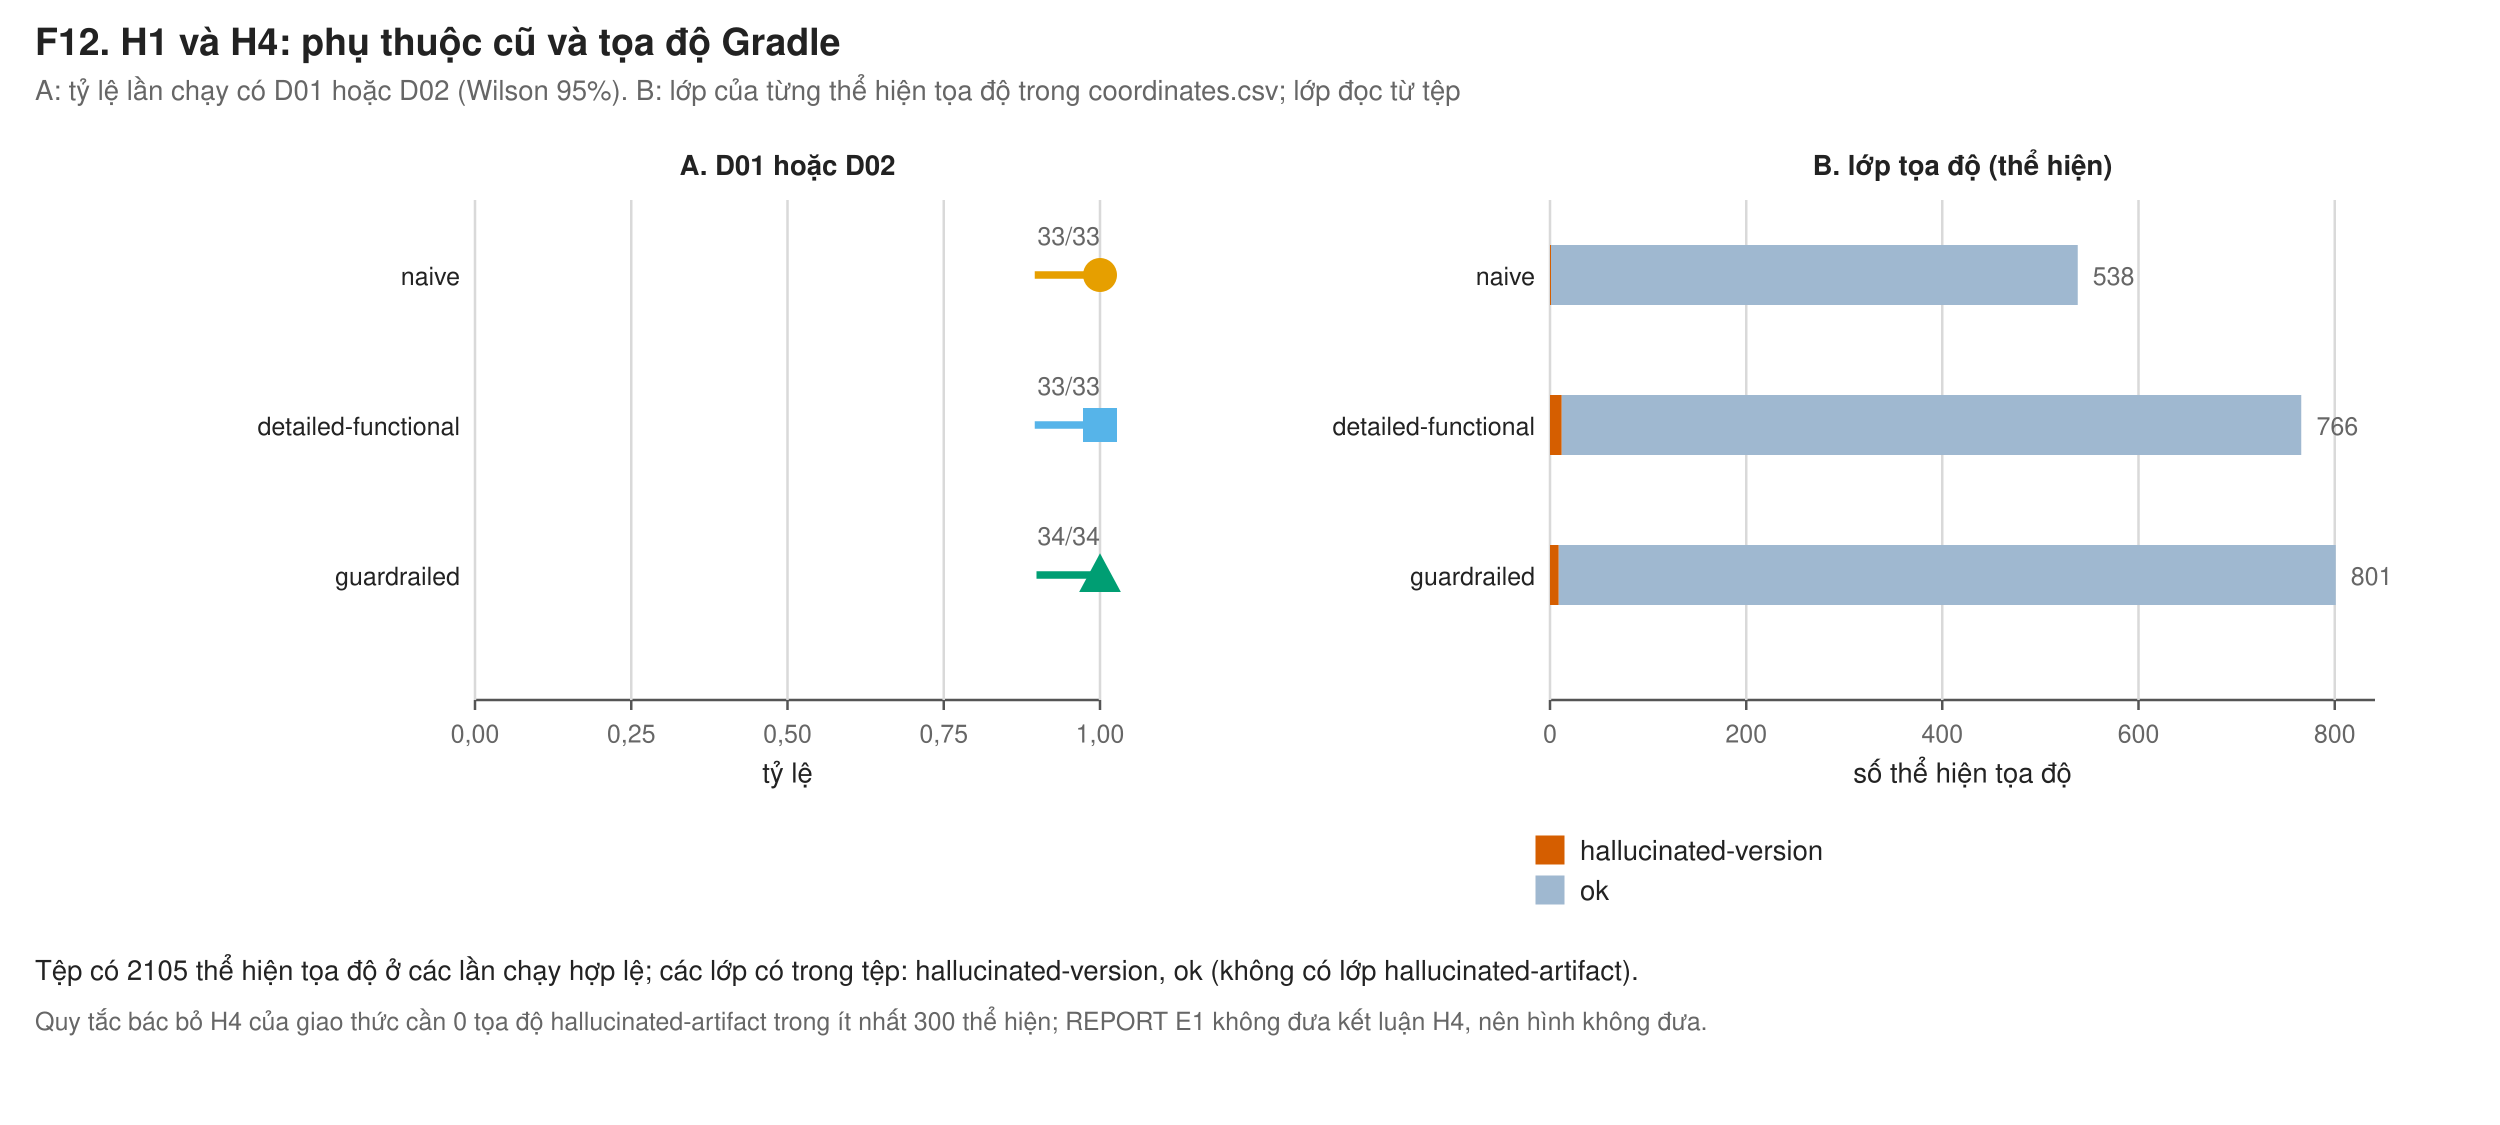
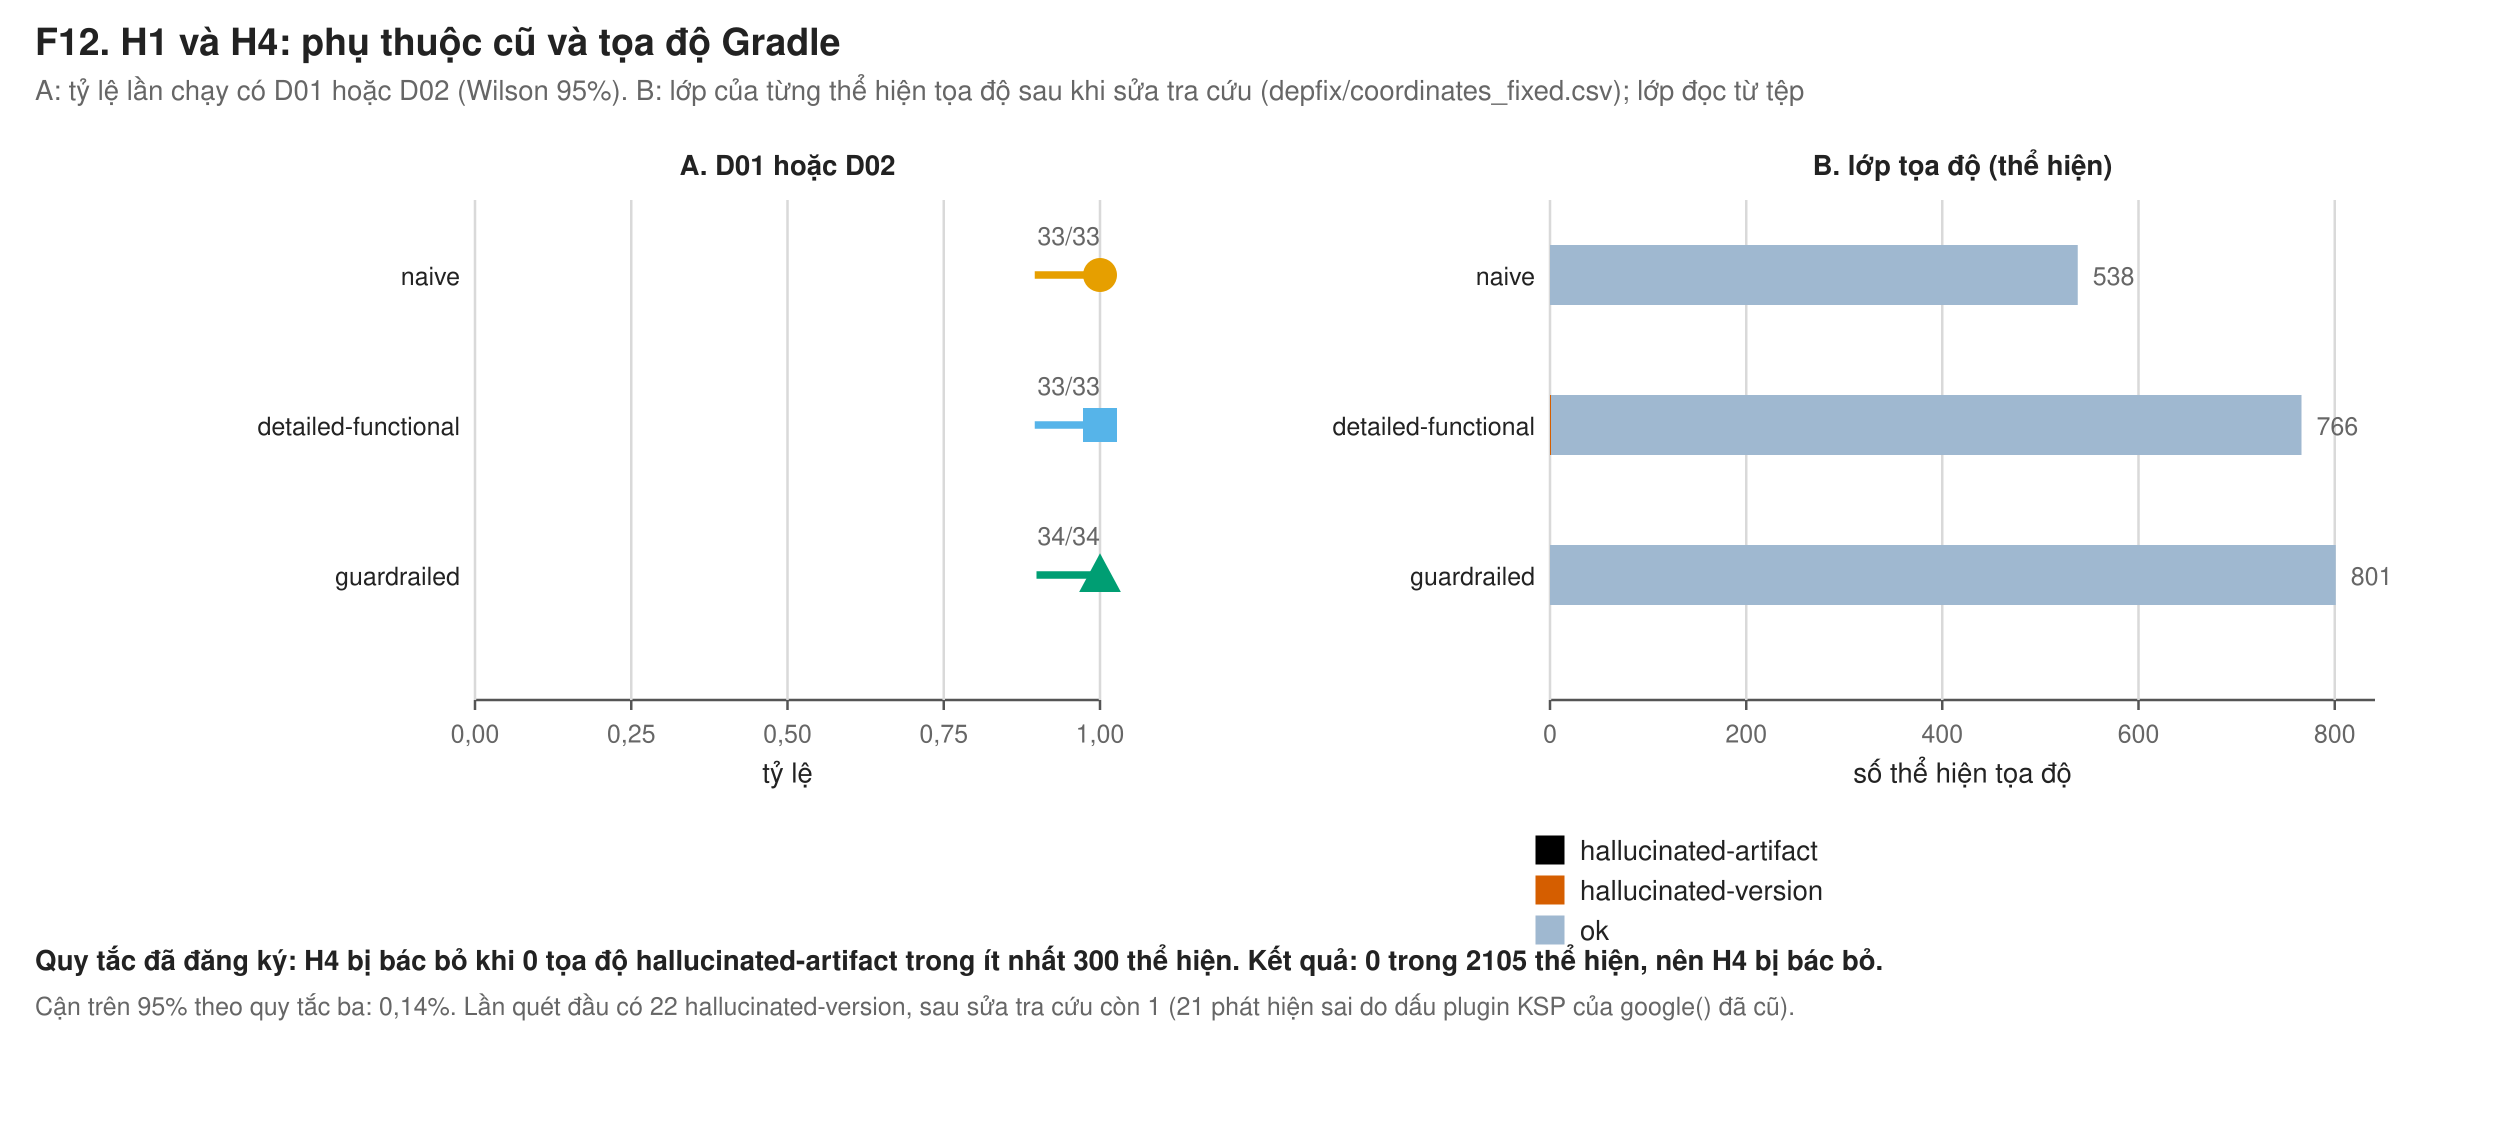
<svg xmlns="http://www.w3.org/2000/svg" width="1000" height="450" viewBox="0 0 1000 450" font-family="Helvetica, Arial, sans-serif" role="img" aria-label="F12. H1 và H4: phụ thuộc cũ và tọa độ Gradle">
  <rect x="0.0" y="0.0" width="1000.0" height="450.0" fill="#fff" stroke="none" stroke-width="1" opacity="1" />
  <text x="14.0" y="22.0" font-size="15" text-anchor="start" font-weight="bold" fill="#222222">F12. H1 và H4: phụ thuộc cũ và tọa độ Gradle</text>
-   <text x="14.0" y="40.0" font-size="11" text-anchor="start" font-weight="normal" fill="#666666">A: tỷ lệ lần chạy có D01 hoặc D02 (Wilson 95%). B: lớp của từng thể hiện tọa độ trong coordinates.csv; lớp đọc từ tệp</text>
+   <text x="14.0" y="40.0" font-size="11" text-anchor="start" font-weight="normal" fill="#666666">A: tỷ lệ lần chạy có D01 hoặc D02 (Wilson 95%). B: lớp của từng thể hiện tọa độ sau khi sửa tra cứu (depfix/coordinates_fixed.csv); lớp đọc từ tệp</text>
  <line x1="190.0" y1="280.0" x2="440.0" y2="280.0" stroke="#555" stroke-width="1" />
  <line x1="190.0" y1="80.0" x2="190.0" y2="280.0" stroke="#D9D9D9" stroke-width="1" />
  <line x1="190.0" y1="280.0" x2="190.0" y2="284.0" stroke="#555" stroke-width="1" />
  <text x="190.0" y="297.0" font-size="10" text-anchor="middle" font-weight="normal" fill="#666666">0,00</text>
  <line x1="252.5" y1="80.0" x2="252.5" y2="280.0" stroke="#D9D9D9" stroke-width="1" />
  <line x1="252.5" y1="280.0" x2="252.5" y2="284.0" stroke="#555" stroke-width="1" />
  <text x="252.5" y="297.0" font-size="10" text-anchor="middle" font-weight="normal" fill="#666666">0,25</text>
  <line x1="315.0" y1="80.0" x2="315.0" y2="280.0" stroke="#D9D9D9" stroke-width="1" />
  <line x1="315.0" y1="280.0" x2="315.0" y2="284.0" stroke="#555" stroke-width="1" />
  <text x="315.0" y="297.0" font-size="10" text-anchor="middle" font-weight="normal" fill="#666666">0,50</text>
  <line x1="377.5" y1="80.0" x2="377.5" y2="280.0" stroke="#D9D9D9" stroke-width="1" />
  <line x1="377.5" y1="280.0" x2="377.5" y2="284.0" stroke="#555" stroke-width="1" />
  <text x="377.5" y="297.0" font-size="10" text-anchor="middle" font-weight="normal" fill="#666666">0,75</text>
  <line x1="440.0" y1="80.0" x2="440.0" y2="280.0" stroke="#D9D9D9" stroke-width="1" />
  <line x1="440.0" y1="280.0" x2="440.0" y2="284.0" stroke="#555" stroke-width="1" />
  <text x="440.0" y="297.0" font-size="10" text-anchor="middle" font-weight="normal" fill="#666666">1,00</text>
  <text x="315.0" y="313.0" font-size="11" text-anchor="middle" font-weight="normal" fill="#222222">tỷ lệ</text>
  <text x="315.0" y="70.0" font-size="11" text-anchor="middle" font-weight="bold" fill="#222222">A. D01 hoặc D02</text>
  <text x="184.0" y="114.0" font-size="10" text-anchor="end" font-weight="normal" fill="#222222">naive</text>
  <line x1="413.9" y1="110.0" x2="440.0" y2="110.0" stroke="#E69F00" stroke-width="3" />
  <circle cx="440.0" cy="110.0" r="6" fill="#E69F00" stroke="#E69F00" stroke-width="1.6" opacity="1" />
  <text x="440.0" y="98.0" font-size="10" text-anchor="end" font-weight="normal" fill="#666666">33/33</text>
  <text x="184.0" y="174.0" font-size="10" text-anchor="end" font-weight="normal" fill="#222222">detailed-functional</text>
  <line x1="413.9" y1="170.0" x2="440.0" y2="170.0" stroke="#56B4E9" stroke-width="3" />
  <rect x="434.0" y="164.0" width="12" height="12" fill="#56B4E9" stroke="#56B4E9" stroke-width="1.6" opacity="1" />
  <text x="440.0" y="158.0" font-size="10" text-anchor="end" font-weight="normal" fill="#666666">33/33</text>
  <text x="184.0" y="234.0" font-size="10" text-anchor="end" font-weight="normal" fill="#222222">guardrailed</text>
  <line x1="414.6" y1="230.0" x2="440.0" y2="230.0" stroke="#009E73" stroke-width="3" />
  <polygon points="440.0,223.0 433.0,236.0 447.0,236.0" fill="#009E73" stroke="#009E73" stroke-width="1.6" opacity="1" />
  <text x="440.0" y="218.0" font-size="10" text-anchor="end" font-weight="normal" fill="#666666">34/34</text>
  <line x1="620.0" y1="280.0" x2="950.0" y2="280.0" stroke="#555" stroke-width="1" />
  <line x1="620.0" y1="80.0" x2="620.0" y2="280.0" stroke="#D9D9D9" stroke-width="1" />
  <line x1="620.0" y1="280.0" x2="620.0" y2="284.0" stroke="#555" stroke-width="1" />
  <text x="620.0" y="297.0" font-size="10" text-anchor="middle" font-weight="normal" fill="#666666">0</text>
  <line x1="698.5" y1="80.0" x2="698.5" y2="280.0" stroke="#D9D9D9" stroke-width="1" />
  <line x1="698.5" y1="280.0" x2="698.5" y2="284.0" stroke="#555" stroke-width="1" />
  <text x="698.5" y="297.0" font-size="10" text-anchor="middle" font-weight="normal" fill="#666666">200</text>
  <line x1="776.9" y1="80.0" x2="776.9" y2="280.0" stroke="#D9D9D9" stroke-width="1" />
  <line x1="776.9" y1="280.0" x2="776.9" y2="284.0" stroke="#555" stroke-width="1" />
  <text x="776.9" y="297.0" font-size="10" text-anchor="middle" font-weight="normal" fill="#666666">400</text>
  <line x1="855.4" y1="80.0" x2="855.4" y2="280.0" stroke="#D9D9D9" stroke-width="1" />
  <line x1="855.4" y1="280.0" x2="855.4" y2="284.0" stroke="#555" stroke-width="1" />
  <text x="855.4" y="297.0" font-size="10" text-anchor="middle" font-weight="normal" fill="#666666">600</text>
  <line x1="933.9" y1="80.0" x2="933.9" y2="280.0" stroke="#D9D9D9" stroke-width="1" />
  <line x1="933.9" y1="280.0" x2="933.9" y2="284.0" stroke="#555" stroke-width="1" />
  <text x="933.9" y="297.0" font-size="10" text-anchor="middle" font-weight="normal" fill="#666666">800</text>
  <text x="785.0" y="313.0" font-size="11" text-anchor="middle" font-weight="normal" fill="#222222">số thể hiện tọa độ</text>
  <text x="785.0" y="70.0" font-size="11" text-anchor="middle" font-weight="bold" fill="#222222">B. lớp tọa độ (thể hiện)</text>
  <text x="614.0" y="114.0" font-size="10" text-anchor="end" font-weight="normal" fill="#222222">naive</text>
-   <rect x="620.0" y="98.0" width="0.4" height="24.0" fill="#D55E00" stroke="none" stroke-width="1" opacity="1" />
-   <rect x="620.4" y="98.0" width="210.7" height="24.0" fill="#9FB8D0" stroke="none" stroke-width="1" opacity="1" />
+   <rect x="620.0" y="98.0" width="0.0" height="24.0" fill="#000000" stroke="none" stroke-width="1" opacity="1" />
+   <rect x="620.0" y="98.0" width="0.0" height="24.0" fill="#D55E00" stroke="none" stroke-width="1" opacity="1" />
+   <rect x="620.0" y="98.0" width="211.1" height="24.0" fill="#9FB8D0" stroke="none" stroke-width="1" opacity="1" />
  <text x="837.1" y="114.0" font-size="10" text-anchor="start" font-weight="normal" fill="#666666">538</text>
  <text x="614.0" y="174.0" font-size="10" text-anchor="end" font-weight="normal" fill="#222222">detailed-functional</text>
-   <rect x="620.0" y="158.0" width="4.7" height="24.0" fill="#D55E00" stroke="none" stroke-width="1" opacity="1" />
-   <rect x="624.7" y="158.0" width="295.8" height="24.0" fill="#9FB8D0" stroke="none" stroke-width="1" opacity="1" />
+   <rect x="620.0" y="158.0" width="0.0" height="24.0" fill="#000000" stroke="none" stroke-width="1" opacity="1" />
+   <rect x="620.0" y="158.0" width="0.4" height="24.0" fill="#D55E00" stroke="none" stroke-width="1" opacity="1" />
+   <rect x="620.4" y="158.0" width="300.2" height="24.0" fill="#9FB8D0" stroke="none" stroke-width="1" opacity="1" />
  <text x="926.6" y="174.0" font-size="10" text-anchor="start" font-weight="normal" fill="#666666">766</text>
  <text x="614.0" y="234.0" font-size="10" text-anchor="end" font-weight="normal" fill="#222222">guardrailed</text>
-   <rect x="620.0" y="218.0" width="3.5" height="24.0" fill="#D55E00" stroke="none" stroke-width="1" opacity="1" />
-   <rect x="623.5" y="218.0" width="310.8" height="24.0" fill="#9FB8D0" stroke="none" stroke-width="1" opacity="1" />
+   <rect x="620.0" y="218.0" width="0.0" height="24.0" fill="#000000" stroke="none" stroke-width="1" opacity="1" />
+   <rect x="620.0" y="218.0" width="0.0" height="24.0" fill="#D55E00" stroke="none" stroke-width="1" opacity="1" />
+   <rect x="620.0" y="218.0" width="314.3" height="24.0" fill="#9FB8D0" stroke="none" stroke-width="1" opacity="1" />
  <text x="940.3" y="234.0" font-size="10" text-anchor="start" font-weight="normal" fill="#666666">801</text>
-   <rect x="615.0" y="335.0" width="10" height="10" fill="#D55E00" stroke="#D55E00" stroke-width="1.6" opacity="1" />
-   <text x="632.0" y="344.0" font-size="11" text-anchor="start" font-weight="normal" fill="#222222">hallucinated-version</text>
-   <rect x="615.0" y="351.0" width="10" height="10" fill="#9FB8D0" stroke="#9FB8D0" stroke-width="1.6" opacity="1" />
-   <text x="632.0" y="360.0" font-size="11" text-anchor="start" font-weight="normal" fill="#222222">ok</text>
-   <text x="14.0" y="392.0" font-size="11" text-anchor="start" font-weight="normal" fill="#222222">Tệp có 2105 thể hiện tọa độ ở các lần chạy hợp lệ; các lớp có trong tệp: hallucinated-version, ok (không có lớp hallucinated-artifact).</text>
-   <text x="14.0" y="412.0" font-size="10" text-anchor="start" font-weight="normal" fill="#666666">Quy tắc bác bỏ H4 của giao thức cần 0 tọa độ hallucinated-artifact trong ít nhất 300 thể hiện; REPORT E1 không đưa kết luận H4, nên hình không đưa.</text>
+   <rect x="615.0" y="335.0" width="10" height="10" fill="#000000" stroke="#000000" stroke-width="1.6" opacity="1" />
+   <text x="632.0" y="344.0" font-size="11" text-anchor="start" font-weight="normal" fill="#222222">hallucinated-artifact</text>
+   <rect x="615.0" y="351.0" width="10" height="10" fill="#D55E00" stroke="#D55E00" stroke-width="1.6" opacity="1" />
+   <text x="632.0" y="360.0" font-size="11" text-anchor="start" font-weight="normal" fill="#222222">hallucinated-version</text>
+   <rect x="615.0" y="367.0" width="10" height="10" fill="#9FB8D0" stroke="#9FB8D0" stroke-width="1.6" opacity="1" />
+   <text x="632.0" y="376.0" font-size="11" text-anchor="start" font-weight="normal" fill="#222222">ok</text>
+   <text x="14.0" y="388.0" font-size="11" text-anchor="start" font-weight="bold" fill="#222222">Quy tắc đã đăng ký: H4 bị bác bỏ khi 0 tọa độ hallucinated-artifact trong ít nhất 300 thể hiện. Kết quả: 0 trong 2105 thể hiện, nên H4 bị bác bỏ.</text>
+   <text x="14.0" y="406.0" font-size="10" text-anchor="start" font-weight="normal" fill="#666666">Cận trên 95% theo quy tắc ba: 0,14%. Lần quét đầu có 22 hallucinated-version, sau sửa tra cứu còn 1 (21 phát hiện sai do dấu plugin KSP của google() đã cũ).</text>
</svg>
